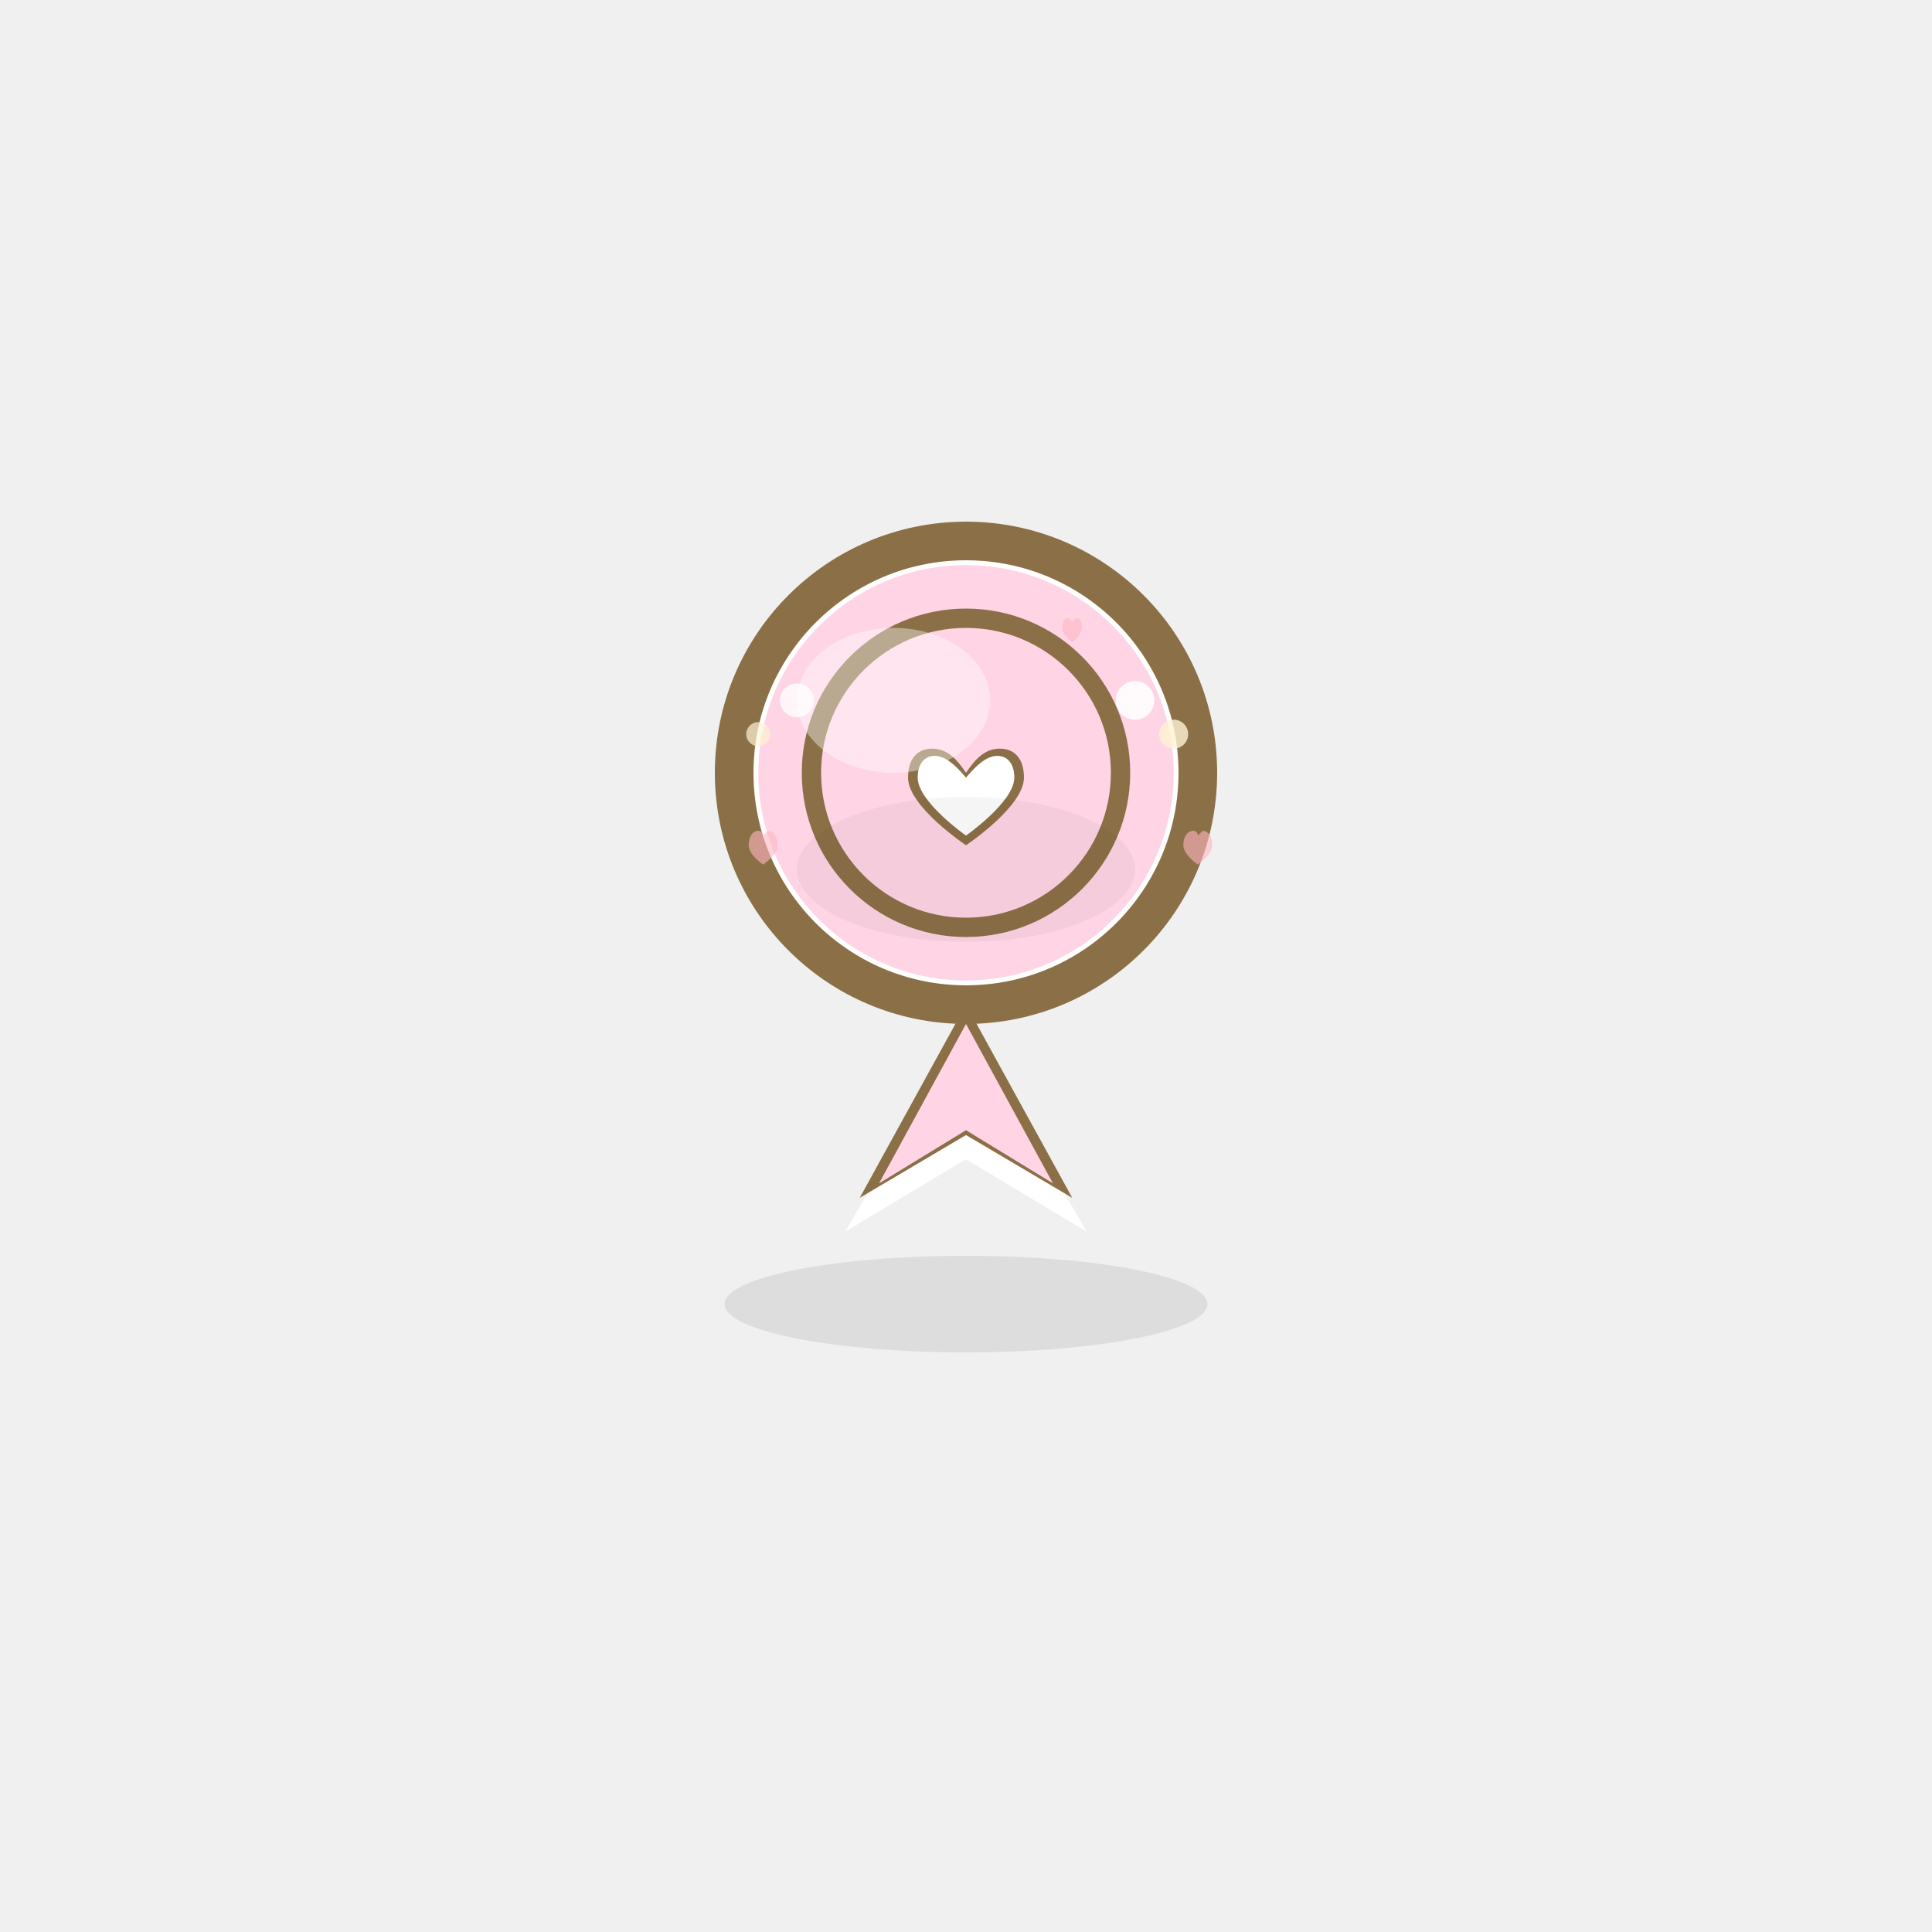
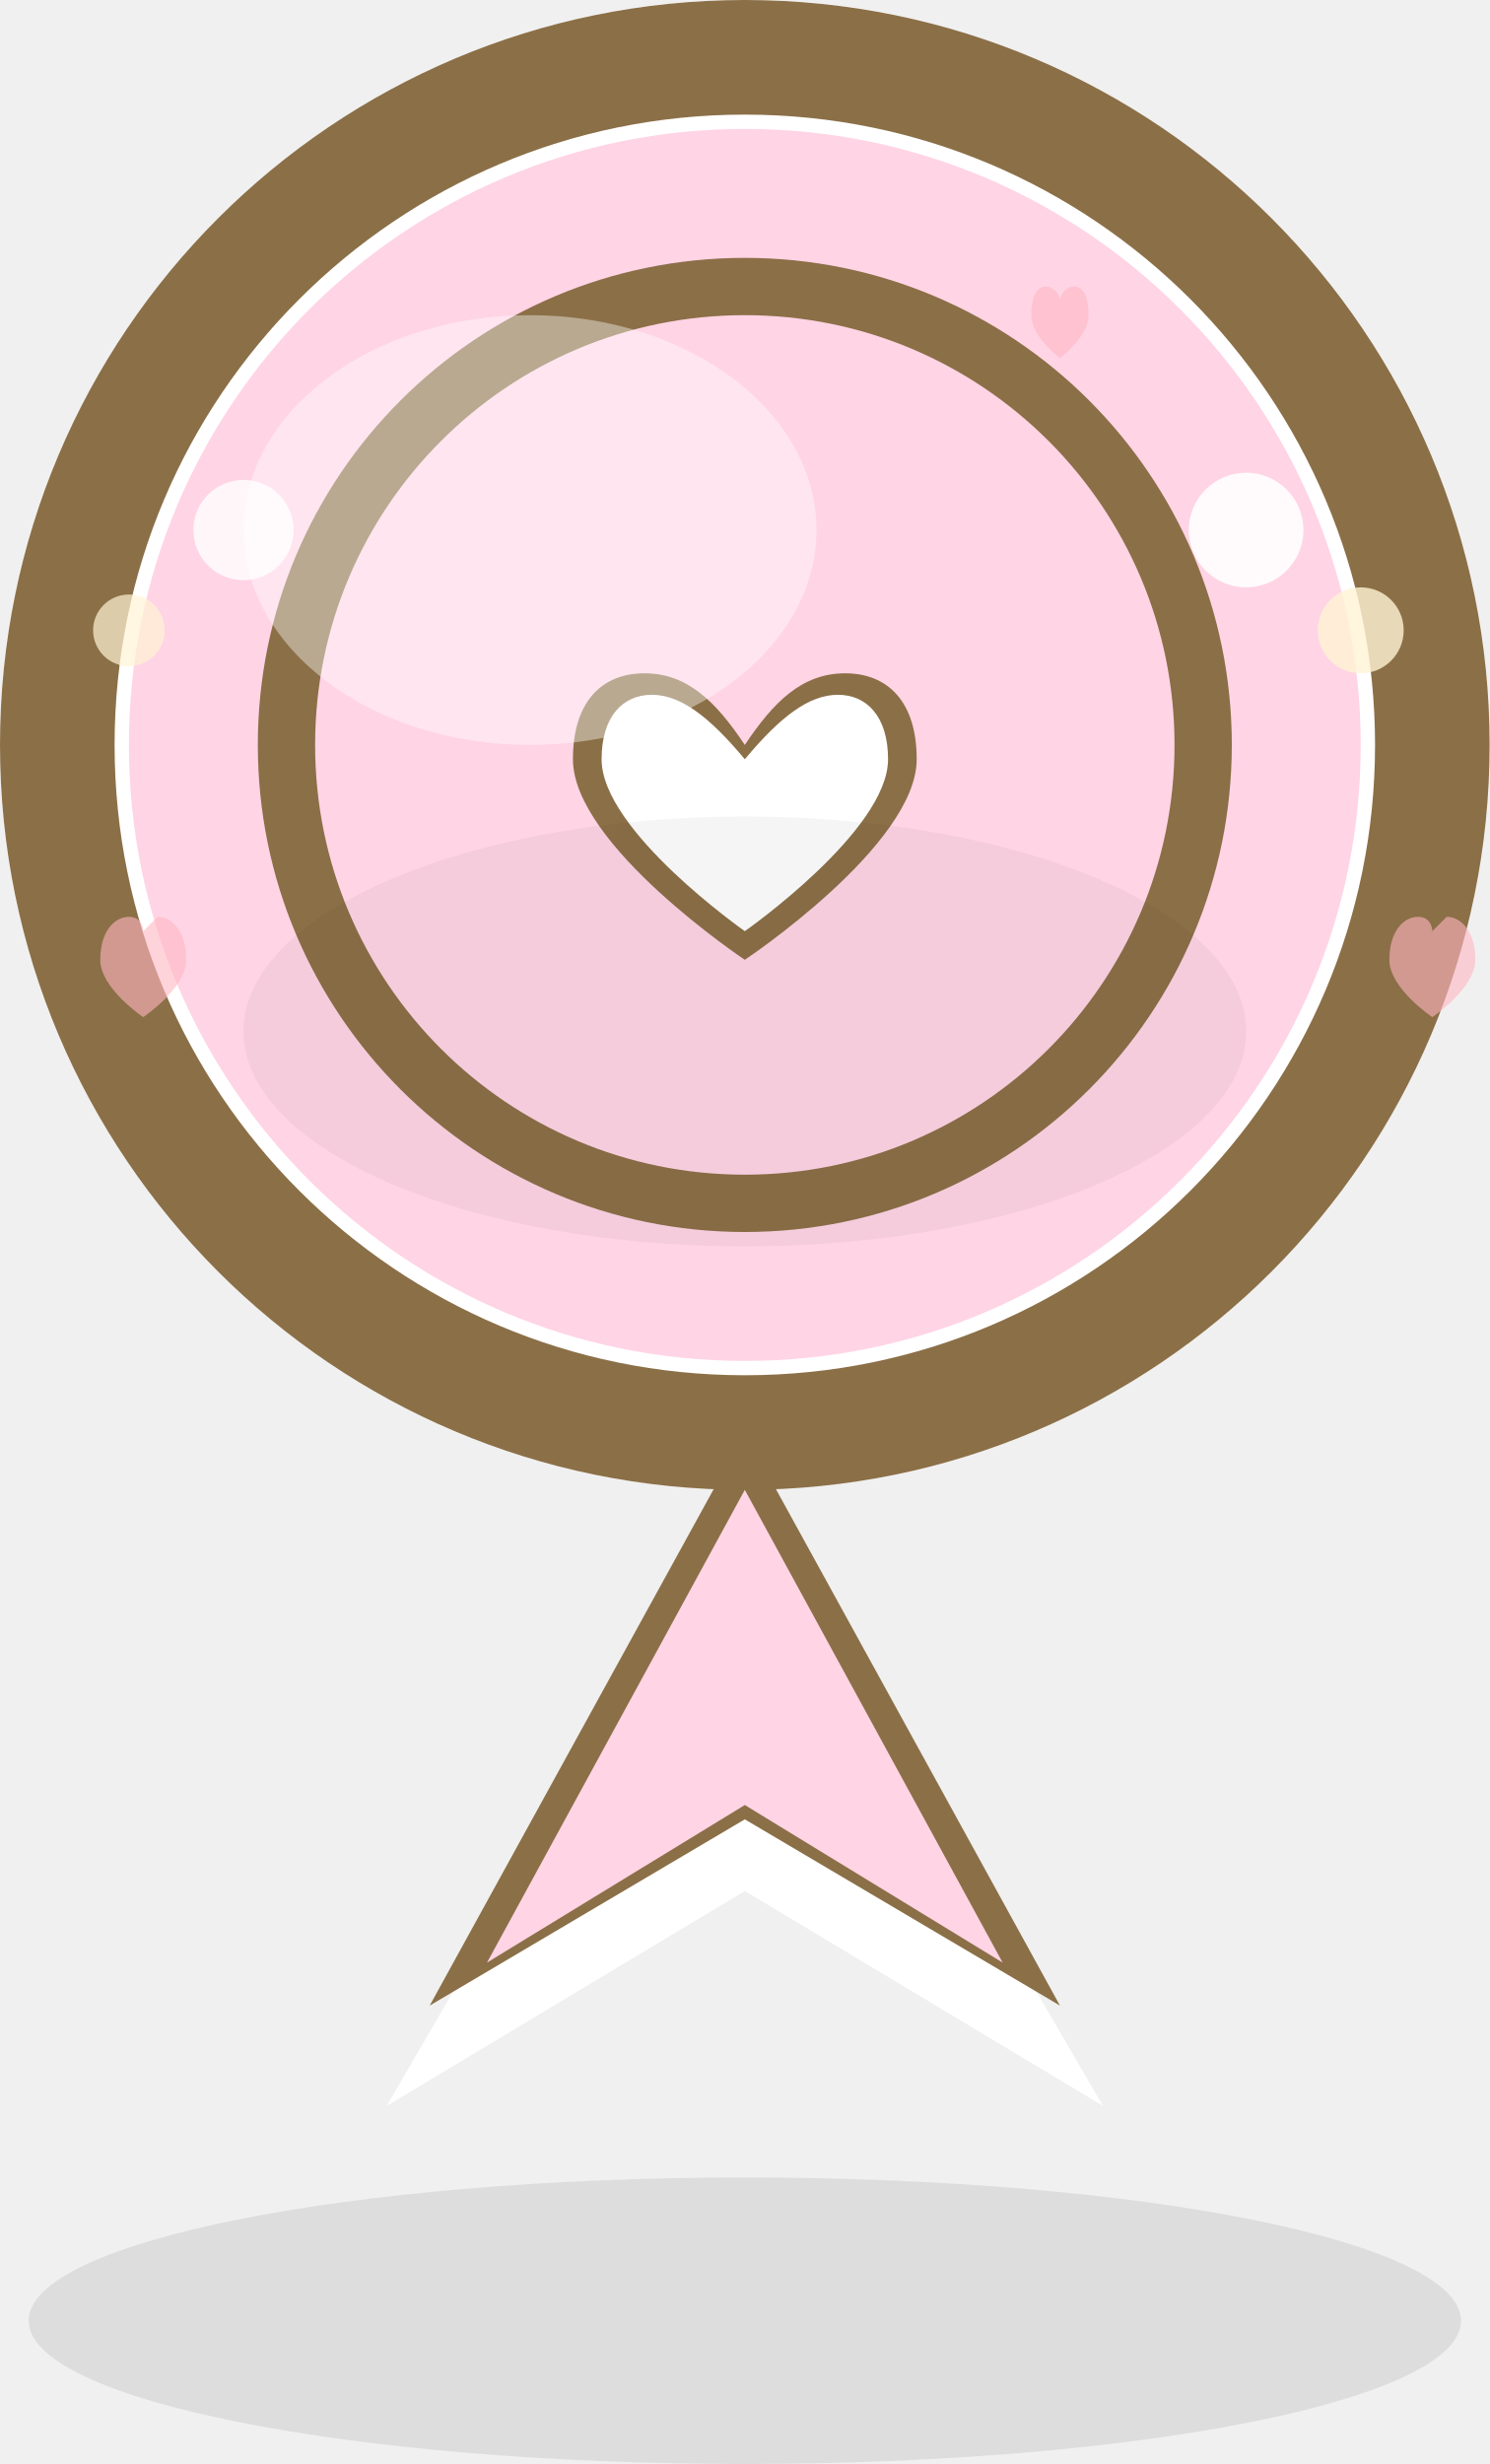
- <svg xmlns="http://www.w3.org/2000/svg" width="400" height="400" viewBox="0 0 400 400">
-   <ellipse cx="200" cy="270" rx="50" ry="10" fill="#000000" opacity="0.08" />
-   <g>
-     <circle cx="200" cy="160" r="52" fill="#FFFFFF" />
-     <path d="M 200 212 L 175 255 L 200 240 L 225 255 Z" fill="#FFFFFF" />
+ <svg xmlns="http://www.w3.org/2000/svg" width="104" height="172" viewBox="0 0 104 172" version="1.1" id="svg42">
+   <defs id="defs46" />
+   <ellipse cx="52" cy="162" rx="50" ry="10" fill="#000000" opacity="0.08" id="ellipse2" />
+   <g id="g8" transform="translate(-148,-108)">
+     <circle cx="200" cy="160" r="52" fill="#ffffff" id="circle4" />
+     <path d="m 200,212 -25,43 25,-15 25,15 z" fill="#ffffff" id="path6" />
  </g>
-   <circle cx="200" cy="160" r="48" fill="none" stroke="#8B6F47" stroke-width="8" />
-   <circle cx="200" cy="160" r="43" fill="#FFD4E5" />
-   <path d="M 200 208 L 178 248 L 200 235 L 222 248 Z" fill="#8B6F47" />
-   <path d="M 200 212 L 182 245 L 200 234 L 218 245 Z" fill="#FFD4E5" />
-   <circle cx="200" cy="160" r="32" fill="none" stroke="#8B6F47" stroke-width="4" />
-   <path d="M 200 175 C 200 175 188 167 188 161 C 188 157 190 155 193 155 C 196 155 198 157 200 160 C 202 157 204 155 207 155 C 210 155 212 157 212 161 C 212 167 200 175 200 175 Z" fill="#8B6F47" />
-   <path d="M 200 173 C 200 173 190 166 190 161 C 190 158 191.5 156.5 193.5 156.5 C 195.5 156.5 197.5 158 200 161 C 202.5 158 204.5 156.5 206.5 156.5 C 208.5 156.5 210 158 210 161 C 210 166 200 173 200 173 Z" fill="#FFFFFF" />
-   <path d="M 155 175 C 155 173 156 172 157 172 C 158 172 158 173 158 173 C 158 173 159 172 159 172 C 160 172 161 173 161 175 C 161 177 158 179 158 179 C 158 179 155 177 155 175 Z" fill="#FFB6C1" opacity="0.6" />
-   <path d="M 245 175 C 245 173 246 172 247 172 C 248 172 248 173 248 173 C 248 173 249 172 249 172 C 250 172 251 173 251 175 C 251 177 248 179 248 179 C 248 179 245 177 245 175 Z" fill="#FFB6C1" opacity="0.6" />
-   <path d="M 220 130 C 220 128.5 220.5 128 221 128 C 221.5 128 222 128.5 222 129 C 222 128.5 222.5 128 223 128 C 223.5 128 224 128.5 224 130 C 224 131.5 222 133 222 133 C 222 133 220 131.5 220 130 Z" fill="#FFB6C1" opacity="0.6" />
-   <circle cx="235" cy="145" r="4" fill="#FFFFFF" opacity="0.9" />
-   <circle cx="243" cy="152" r="3" fill="#FFF4D4" opacity="0.8" />
-   <circle cx="165" cy="145" r="3.5" fill="#FFFFFF" opacity="0.8" />
-   <circle cx="157" cy="152" r="2.5" fill="#FFF4D4" opacity="0.7" />
-   <ellipse cx="185" cy="145" rx="20" ry="15" fill="#FFFFFF" opacity="0.4" />
-   <ellipse cx="200" cy="180" rx="35" ry="15" fill="#000000" opacity="0.04" />
+   <circle cx="52" cy="52" r="48" fill="none" stroke="#8b6f47" stroke-width="8" id="circle10" />
+   <circle cx="52" cy="52" r="43" fill="#ffd4e5" id="circle12" />
+   <path d="m 52,100 -22,40 22,-13 22,13 z" fill="#8b6f47" id="path14" />
+   <path d="m 52,104 -18,33 18,-11 18,11 z" fill="#ffd4e5" id="path16" />
+   <circle cx="52" cy="52" r="32" fill="none" stroke="#8b6f47" stroke-width="4" id="circle18" />
+   <path d="m 52,67 c 0,0 -12,-8 -12,-14 0,-4 2,-6 5,-6 3,0 5,2 7,5 2,-3 4,-5 7,-5 3,0 5,2 5,6 0,6 -12,14 -12,14 z" fill="#8b6f47" id="path20" />
+   <path d="m 52,65 c 0,0 -10,-7 -10,-12 0,-3 1.5,-4.5 3.5,-4.5 2,0 4,1.5 6.5,4.5 2.5,-3 4.5,-4.5 6.5,-4.5 2,0 3.5,1.5 3.5,4.5 0,5 -10,12 -10,12 z" fill="#ffffff" id="path22" />
+   <path d="m 7,67 c 0,-2 1,-3 2,-3 1,0 1,1 1,1 0,0 1,-1 1,-1 1,0 2,1 2,3 0,2 -3,4 -3,4 0,0 -3,-2 -3,-4 z" fill="#ffb6c1" opacity="0.6" id="path24" />
+   <path d="m 97,67 c 0,-2 1,-3 2,-3 1,0 1,1 1,1 0,0 1,-1 1,-1 1,0 2,1 2,3 0,2 -3,4 -3,4 0,0 -3,-2 -3,-4 z" fill="#ffb6c1" opacity="0.6" id="path26" />
+   <path d="m 72,22 c 0,-1.5 0.5,-2 1,-2 0.5,0 1,0.5 1,1 0,-0.5 0.5,-1 1,-1 0.5,0 1,0.5 1,2 0,1.5 -2,3 -2,3 0,0 -2,-1.5 -2,-3 z" fill="#ffb6c1" opacity="0.6" id="path28" />
+   <circle cx="87" cy="37" r="4" fill="#ffffff" opacity="0.9" id="circle30" />
+   <circle cx="95" cy="44" r="3" fill="#fff4d4" opacity="0.8" id="circle32" />
+   <circle cx="17" cy="37" r="3.5" fill="#ffffff" opacity="0.8" id="circle34" />
+   <circle cx="9" cy="44" r="2.5" fill="#fff4d4" opacity="0.7" id="circle36" />
+   <ellipse cx="37" cy="37" rx="20" ry="15" fill="#ffffff" opacity="0.4" id="ellipse38" />
+   <ellipse cx="52" cy="72" rx="35" ry="15" fill="#000000" opacity="0.04" id="ellipse40" />
</svg>
